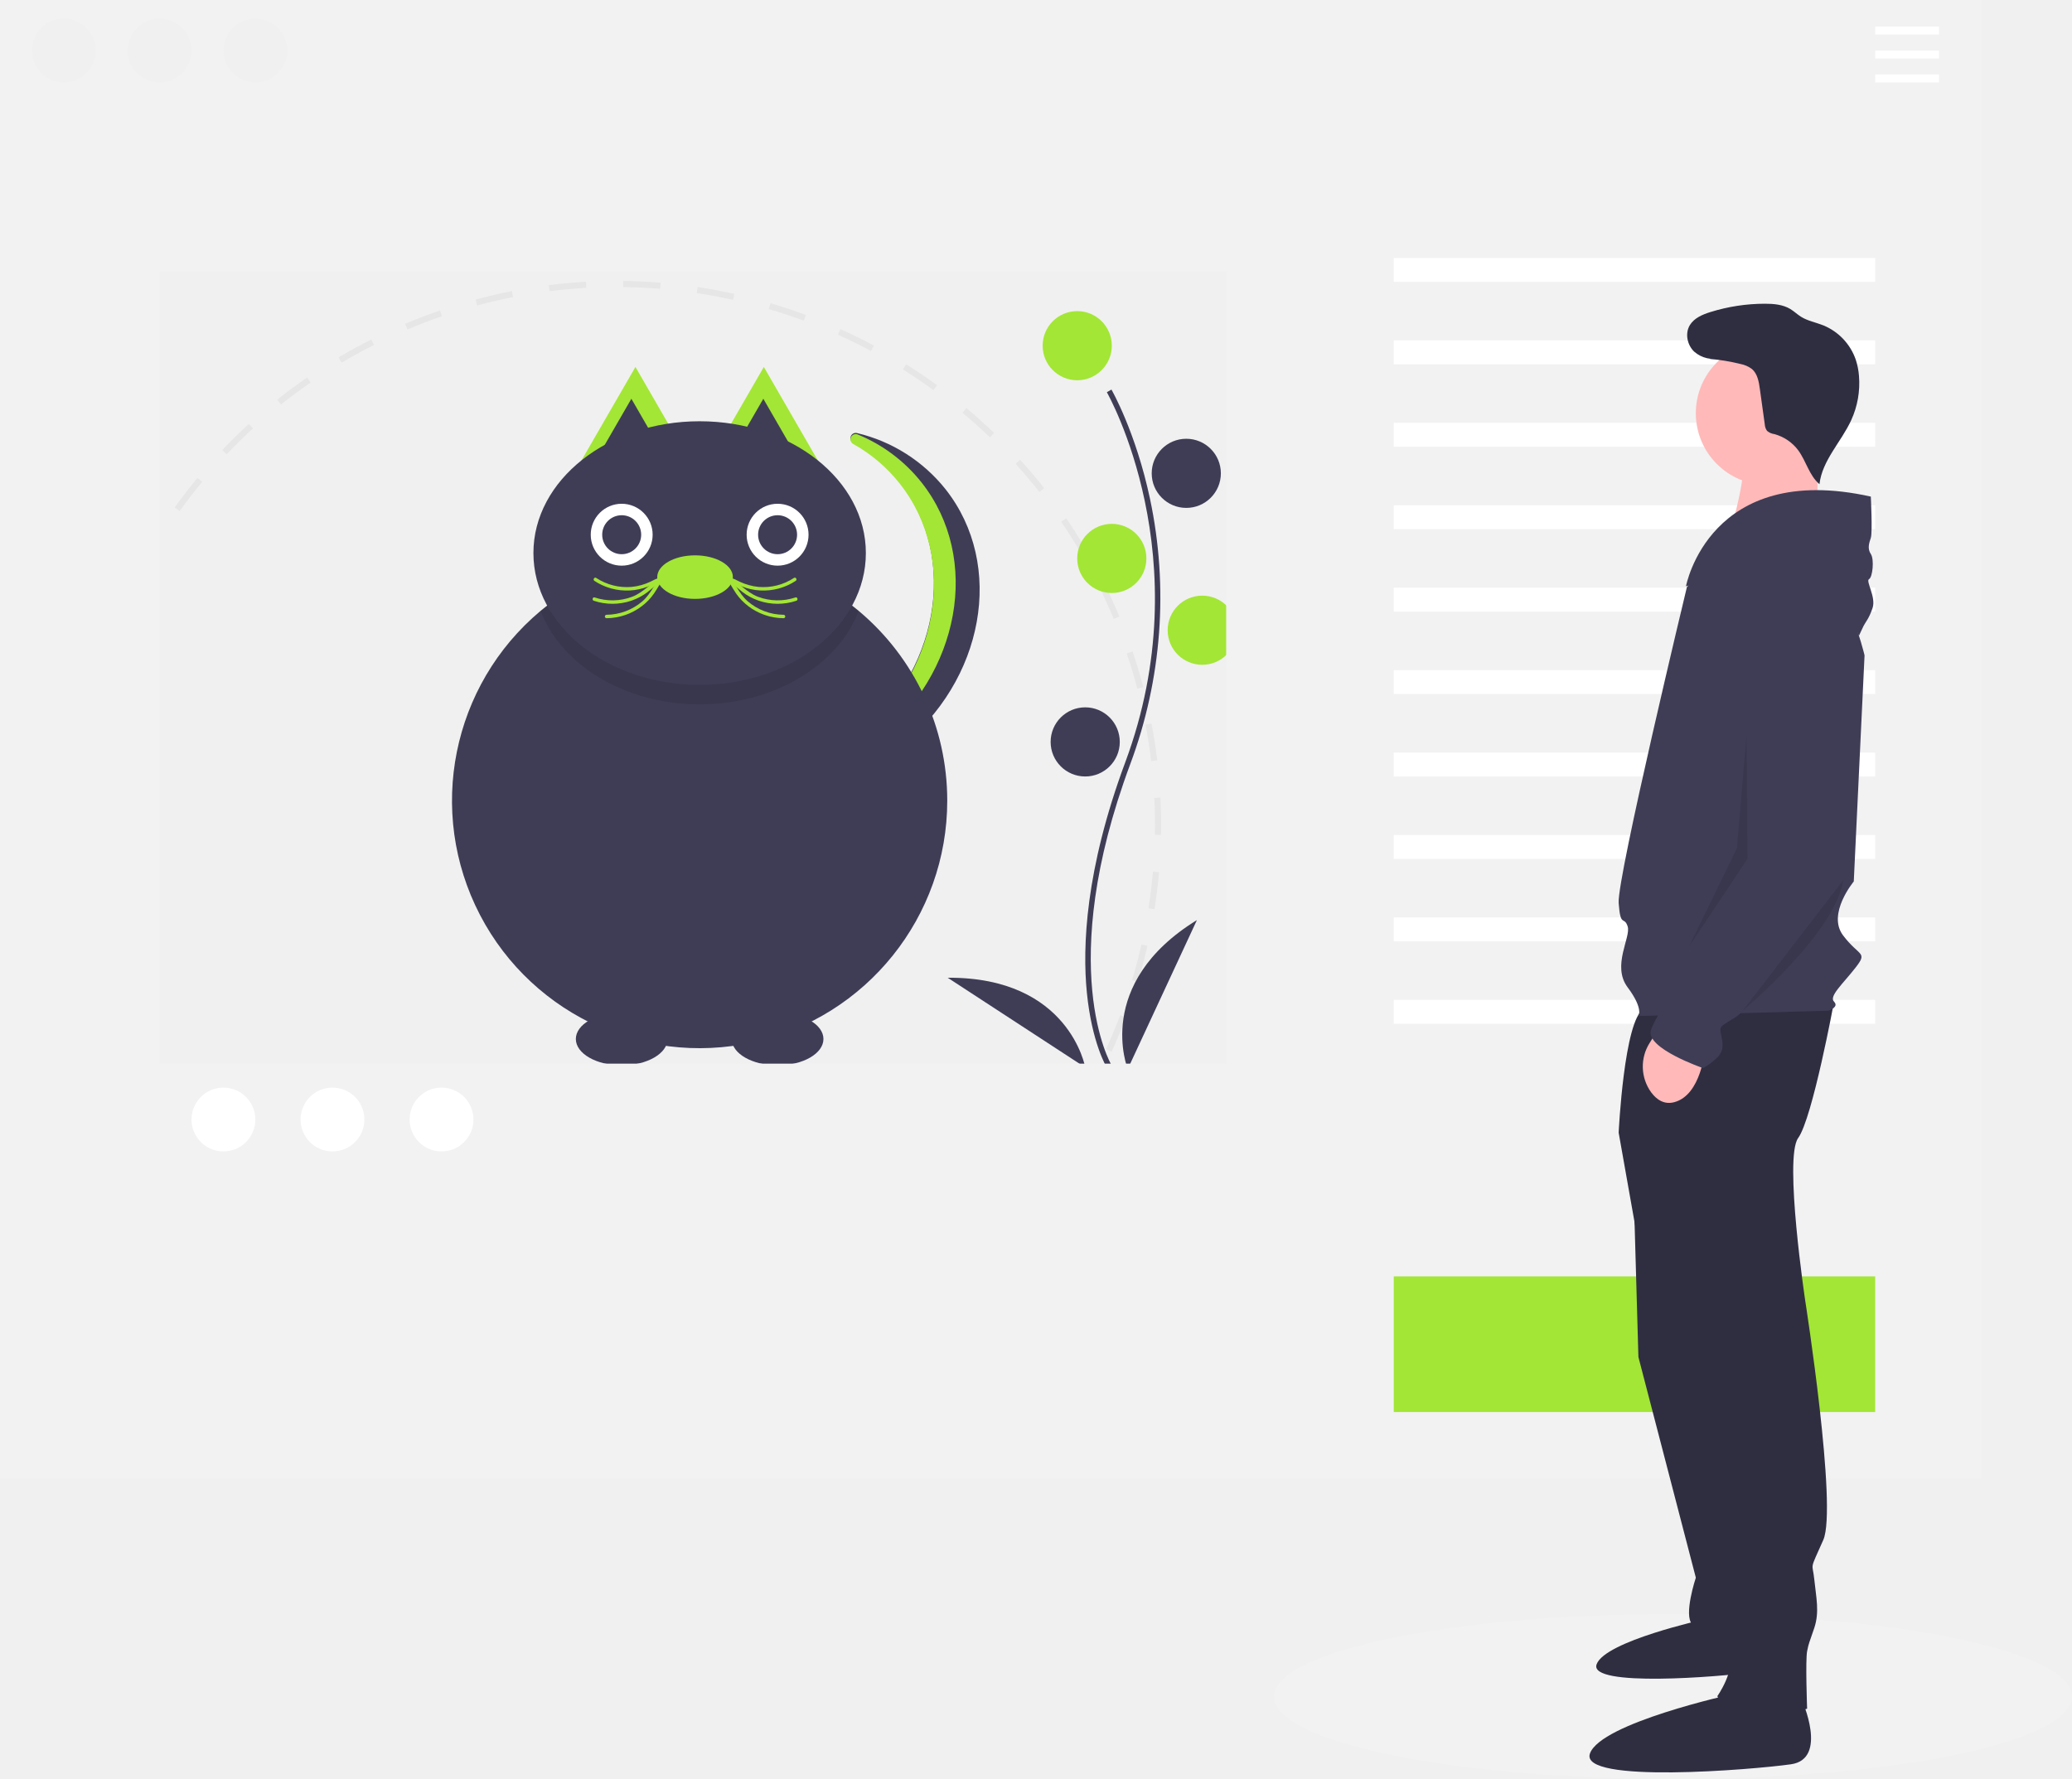
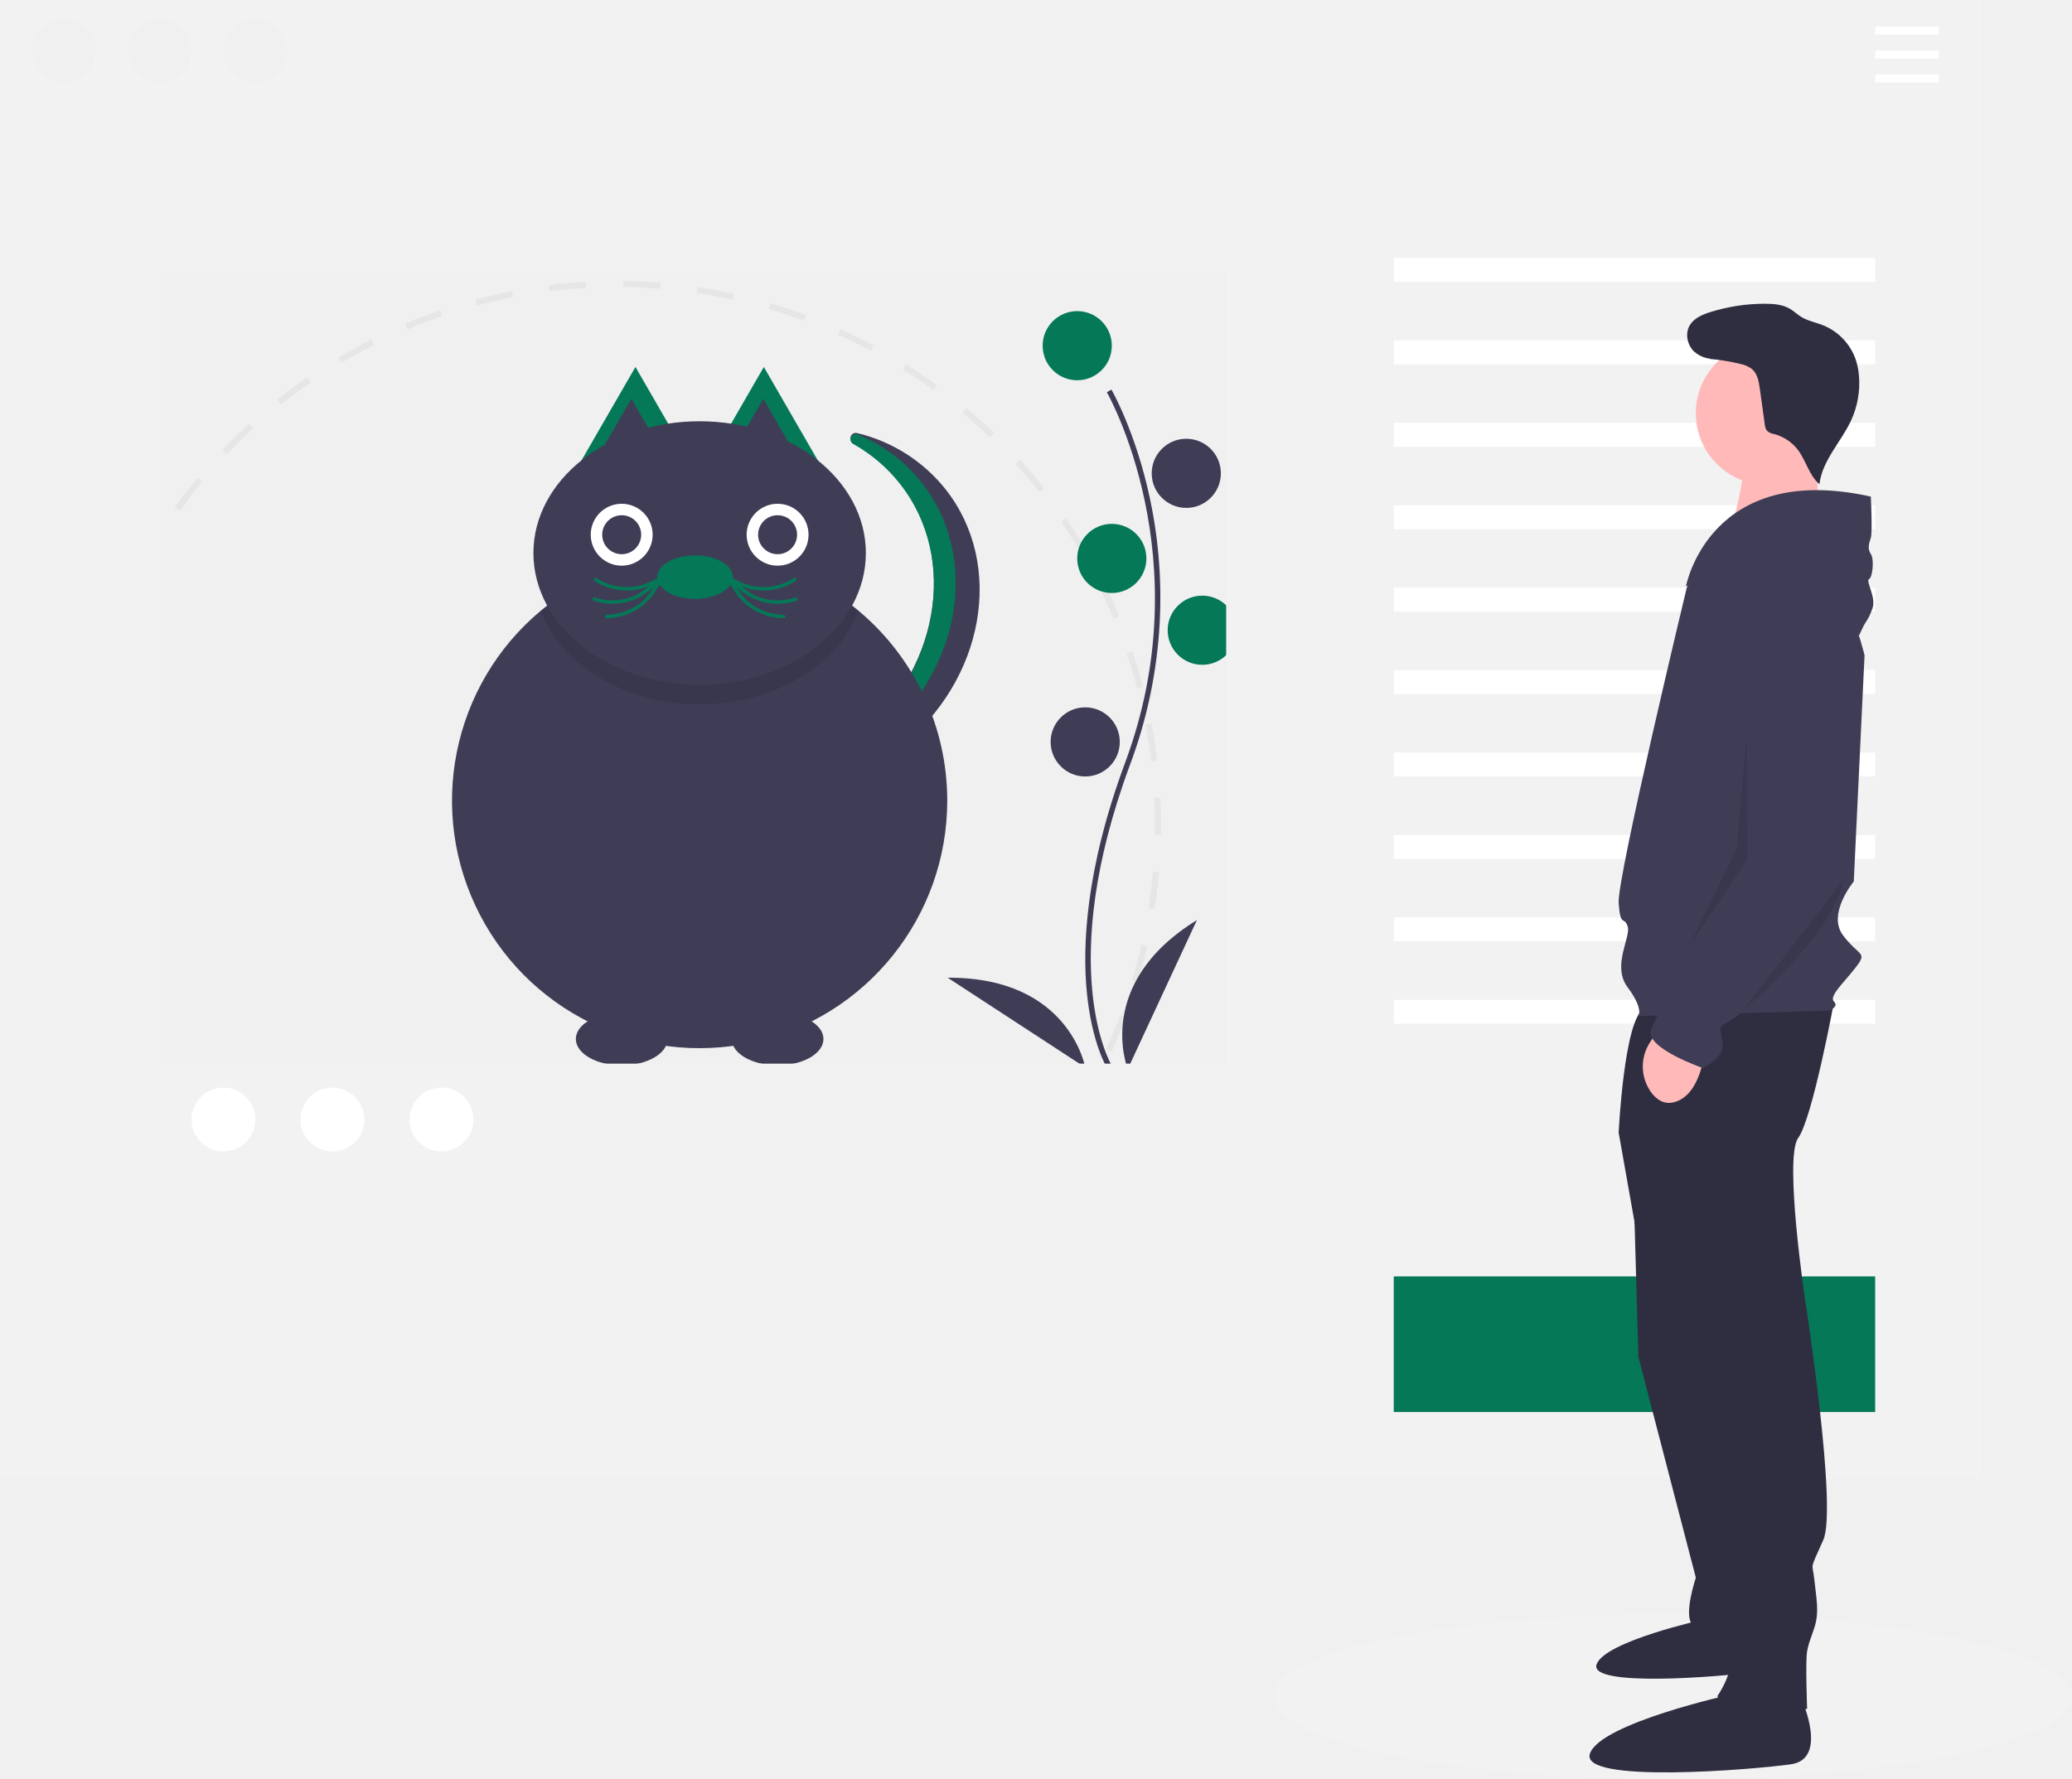
<svg xmlns="http://www.w3.org/2000/svg" id="ba8036e9-75f5-490d-81b3-2b2617d84133" data-name="Layer 1" width="779" height="669" viewBox="0 0 779 669">
  <ellipse cx="629" cy="638" rx="150" ry="31" fill="#f2f2f2" />
  <path d="M256.373,505.528c.894,2.083,1.84,4.189,2.811,6.258l-2.081.977c-.982-2.093-1.938-4.221-2.843-6.328Z" transform="translate(-210.5 -115.5)" fill="#e6e6e6" />
  <path d="M627.6,338.876c1.313,2.798,2.574,5.649,3.749,8.475l-2.123.882c-1.759-4.231-3.704-8.494-5.756-12.619l2.059-1.024Q626.585,336.714,627.6,338.876ZM618.861,322.252l-1.985,1.162c-2.33-3.981-4.823-7.924-7.408-11.72l1.9-1.294C613.983,314.239,616.504,318.226,618.861,322.252ZM636.294,360.471c1.494,4.418,2.852,8.936,4.036,13.43l-2.223.585c-1.17-4.441-2.513-8.908-3.992-13.277Zm-33.213-61.383-1.808,1.422c-2.846-3.618-5.856-7.182-8.945-10.593l1.704-1.544C597.157,291.825,600.202,295.429,603.081,299.088Zm40.352,88.489c.873,4.571,1.597,9.234,2.152,13.859l-2.282.275c-.55-4.574-1.267-9.183-2.129-13.703ZM584.264,278.309l-1.593,1.658c-3.317-3.189-6.786-6.302-10.309-9.252l1.477-1.762C577.401,271.936,580.908,275.083,584.264,278.309Zm62.515,137.122c.235,4.662.31,9.385.222,14.04l-2.3-.043c.086-4.601.013-9.272-.22-13.881ZM562.792,260.333l-1.352,1.86c-3.725-2.704-7.589-5.314-11.485-7.755l1.221-1.95C555.117,254.958,559.024,257.597,562.792,260.333Zm83.465,183.155c-.407,4.647-.98,9.333-1.703,13.931l-2.271-.358c.715-4.545,1.282-9.179,1.685-13.774ZM539.049,245.457l-1.085,2.027c-4.059-2.173-8.244-4.232-12.44-6.121l.943-2.097C530.712,241.177,534.945,243.26,539.049,245.457ZM641.902,471.198c-1.035,4.538-2.241,9.101-3.584,13.563l-2.201-.663c1.328-4.412,2.52-8.924,3.544-13.412ZM513.491,233.947l-.799,2.156c-4.318-1.6-8.746-3.072-13.162-4.375l.651-2.206C504.648,230.84,509.125,232.329,513.491,233.947ZM633.818,498.046c-1.644,4.359-3.459,8.715-5.393,12.946l-2.091-.956c1.913-4.184,3.706-8.491,5.332-12.801ZM486.597,226.014l-.5,2.244c-4.49-.998-9.079-1.854-13.637-2.545l.345-2.273C477.414,224.138,482.055,225.005,486.597,226.014ZM622.164,523.539c-2.22,4.093-4.61,8.16-7.101,12.087l-1.942-1.232c2.464-3.883,4.827-7.904,7.023-11.952Zm-163.301-301.722-.187,2.291c-4.594-.376-9.258-.597-13.865-.656l.03-2.299C449.499,221.212,454.216,221.435,458.863,221.817ZM607.153,547.196c-2.756,3.749-5.678,7.449-8.683,10.998l-1.754-1.486c2.971-3.509,5.86-7.167,8.585-10.874ZM430.803,221.454l.13,2.295c-4.603.259-9.257.682-13.831,1.258l-.287-2.281C421.442,222.144,426.148,221.716,430.803,221.454ZM589.057,568.565c-3.247,3.339-6.653,6.606-10.12,9.711l-1.533-1.714c3.428-3.069,6.794-6.299,10.006-9.6ZM402.967,224.959l.444,2.257c-4.519.889-9.062,1.948-13.505,3.145l-.598-2.22C393.802,226.931,398.397,225.86,402.967,224.959ZM568.171,587.263c-3.674,2.858-7.496,5.625-11.359,8.224L555.528,593.579c3.82-2.57,7.598-5.306,11.23-8.131ZM375.903,232.253l.749,2.174c-4.346,1.498-8.702,3.167-12.947,4.962l-.895-2.118C367.102,235.456,371.507,233.768,375.903,232.253ZM544.915,602.912c-4.025,2.325-8.189,4.545-12.374,6.598l-1.012-2.065c4.139-2.03,8.256-4.226,12.236-6.525ZM351.119,245.218c-4.116,2.075-8.208,4.316-12.162,6.66l-1.172-1.977c3.999-2.371,8.137-4.636,12.299-6.736Zm-23.842,14.133c-3.795,2.618-7.543,5.397-11.138,8.26l-1.432-1.798c3.636-2.896,7.426-5.706,11.265-8.354Zm-21.679,17.268c-3.391,3.107-6.717,6.371-9.884,9.702L294.047,284.736c3.204-3.369,6.568-6.67,9.998-9.812ZM286.519,296.684c-2.936,3.548-5.783,7.241-8.463,10.974l-1.868-1.341c2.71-3.776,5.59-7.51,8.559-11.099Zm-16.155,22.505c-2.425,3.92-4.742,7.969-6.887,12.032l-2.033-1.073c2.169-4.11,4.512-8.205,6.964-12.169Zm-12.938,24.509c-1.867,4.207-3.613,8.534-5.189,12.861l-2.16-.787c1.594-4.376,3.36-8.751,5.247-13.007Zm-9.489,26.047c-1.279,4.43-2.421,8.956-3.393,13.451l-2.247-.486c.983-4.547,2.138-9.124,3.431-13.603ZM242.075,396.848c-.663,4.565-1.177,9.205-1.527,13.792l-2.293-.174c.354-4.639.873-9.332,1.545-13.949Zm-2.103,27.659c-.034,4.611.094,9.278.379,13.875l-2.295.142c-.288-4.648-.417-9.37-.384-14.034Zm1.714,27.693c.601,4.564,1.37,9.166,2.285,13.678l-2.253.457c-.925-4.564-1.703-9.218-2.311-13.834Zm5.507,27.165c1.223,4.434,2.616,8.886,4.142,13.234l-2.17.761c-1.543-4.397-2.952-8.9-4.188-13.383Z" transform="translate(-210.5 -115.5)" fill="#e6e6e6" />
  <path d="M518.566,613.259l.868,2.129c-2.15.876-4.325,1.72-6.466,2.51l-.795-2.157C514.289,614.961,516.44,614.126,518.566,613.259Z" transform="translate(-210.5 -115.5)" fill="#e6e6e6" />
  <path d="M626.646,517.021c-.229-.375-5.641-9.41-7.517-28.172-1.721-17.213-.614-46.227,14.433-86.698,28.506-76.671-6.569-138.533-6.928-139.149l1.73-1.004c.091.156,9.142,15.929,14.488,41.044a179.061,179.061,0,0,1-7.416,99.807c-28.457,76.54-7.301,112.773-7.084,113.131Z" transform="translate(-210.5 -115.5)" fill="#3f3d56" />
-   <circle cx="405" cy="130" r="13" fill="#a3e635" />
+   <circle cx="405" cy="130" r="13" fill="#047857" />
  <circle cx="446" cy="178" r="13" fill="#3f3d56" />
-   <circle cx="418" cy="210" r="13" fill="#a3e635" />
-   <circle cx="452" cy="237" r="13" fill="#a3e635" />
+   <circle cx="418" cy="210" r="13" fill="#047857" />
+   <circle cx="452" cy="237" r="13" fill="#047857" />
  <circle cx="408" cy="279" r="13" fill="#3f3d56" />
  <path d="M634.5,517.5s-13-32,26-56Z" transform="translate(-210.5 -115.5)" fill="#3f3d56" />
  <path d="M618.512,516.92s-5.916-34.029-51.709-33.738Z" transform="translate(-210.5 -115.5)" fill="#3f3d56" />
  <path d="M532.691,278.353a1.985,1.985,0,0,0-1.414,3.671,58.907,58.907,0,0,1,17.563,14.984c22.42,28.458,14.592,72.014-17.485,97.285a79.022,79.022,0,0,1-50.259,17.364c21.538,6.069,46.961,1.294,67.448-14.846,32.077-25.271,39.905-68.826,17.485-97.285A60.314,60.314,0,0,0,532.691,278.353Z" transform="translate(-210.5 -115.5)" fill="#3f3d56" />
-   <path d="M548.84,297.439c22.42,28.458,14.592,72.014-17.485,97.285A80.156,80.156,0,0,1,490.522,411.669a79.173,79.173,0,0,0,49.021-17.376c32.077-25.271,39.905-68.826,17.485-97.285a59.375,59.375,0,0,0-24.2-18.187l-.148-.037a1.983,1.983,0,0,0-1.401,3.672A58.907,58.907,0,0,1,548.84,297.439Z" transform="translate(-210.5 -115.5)" fill="#a3e635" />
-   <polygon points="238.906 138 252.14 160.922 265.374 183.844 238.906 183.844 212.438 183.844 225.672 160.922 238.906 138" fill="#a3e635" />
-   <polygon points="287.176 138 300.411 160.922 313.645 183.844 287.176 183.844 260.708 183.844 273.942 160.922 287.176 138" fill="#a3e635" />
+   <path d="M548.84,297.439c22.42,28.458,14.592,72.014-17.485,97.285A80.156,80.156,0,0,1,490.522,411.669a79.173,79.173,0,0,0,49.021-17.376c32.077-25.271,39.905-68.826,17.485-97.285a59.375,59.375,0,0,0-24.2-18.187l-.148-.037a1.983,1.983,0,0,0-1.401,3.672A58.907,58.907,0,0,1,548.84,297.439Z" transform="translate(-210.5 -115.5)" fill="#047857" />
+   <polygon points="238.906 138 252.14 160.922 265.374 183.844 238.906 183.844 212.438 183.844 225.672 160.922 238.906 138" fill="#047857" />
+   <polygon points="287.176 138 300.411 160.922 313.645 183.844 287.176 183.844 260.708 183.844 273.942 160.922 287.176 138" fill="#047857" />
  <polygon points="237.376 149.956 245.541 164.099 253.706 178.241 237.376 178.241 221.045 178.241 229.21 164.099 237.376 149.956" fill="#3f3d56" />
  <polygon points="286.983 149.956 295.148 164.099 303.313 178.241 286.983 178.241 270.653 178.241 278.818 164.099 286.983 149.956" fill="#3f3d56" />
  <path d="M566.634,416.572A93.096,93.096,0,1,1,533.345,345.231,93.095,93.095,0,0,1,566.634,416.572Z" transform="translate(-210.5 -115.5)" fill="#3f3d56" />
  <path d="M533.345,345.231c-7.788,20.338-31.617,35.138-59.803,35.138s-52.015-14.8-59.803-35.138a93.086,93.086,0,0,1,119.607,0Z" transform="translate(-210.5 -115.5)" opacity="0.1" />
  <ellipse cx="263.041" cy="207.979" rx="62.493" ry="49.563" fill="#3f3d56" />
  <circle cx="233.734" cy="201.083" r="11.637" fill="#fff" />
  <circle cx="292.348" cy="201.083" r="11.637" fill="#fff" />
  <circle cx="233.734" cy="201.083" r="7.327" fill="#3f3d56" />
  <circle cx="292.348" cy="201.083" r="7.327" fill="#3f3d56" />
-   <circle cx="249.972" cy="217.457" r="2.155" fill="#a3e635" />
-   <path d="M459.644,332.41c-4.227,1.919-7.026,5.826-11.468,7.506a21.02,21.02,0,0,1-14.085.262c-.792-.262-1.131.986-.344,1.247a22.211,22.211,0,0,0,14.143-.035,21.396,21.396,0,0,0,6.029-3.203c2.117-1.607,3.921-3.545,6.377-4.66.757-.343.1-1.458-.653-1.116Z" transform="translate(-210.5 -115.5)" fill="#a3e635" />
-   <path d="M461.328,331.861a24.591,24.591,0,0,0-6.193,2.341,21.236,21.236,0,0,1-7.141,2.009,20.982,20.982,0,0,1-13.355-3.38c-.699-.456-1.347.663-.653,1.116a22.17,22.17,0,0,0,13.341,3.605,21.205,21.205,0,0,0,6.677-1.447c2.57-1.025,4.904-2.521,7.668-2.997.818-.141.471-1.387-.344-1.247Z" transform="translate(-210.5 -115.5)" fill="#a3e635" />
-   <path d="M460.173,331.023c-3.291,3.106-4.659,7.592-8.149,10.598a20.961,20.961,0,0,1-13.495,5.071.647.647,0,0,0,0,1.293A22.2,22.2,0,0,0,451.804,343.456a21.345,21.345,0,0,0,4.497-4.639c1.627-2.303,2.705-4.916,4.787-6.881.606-.572-.309-1.485-.914-.914Z" transform="translate(-210.5 -115.5)" fill="#a3e635" />
-   <circle cx="272.663" cy="217.457" r="2.155" fill="#a3e635" />
-   <path d="M483.338,333.527c2.429,1.103,4.225,3.009,6.312,4.609a21.476,21.476,0,0,0,6.094,3.254,22.163,22.163,0,0,0,14.143.035c.786-.26.449-1.509-.344-1.247a21.014,21.014,0,0,1-14.085-.262c-4.442-1.682-7.239-5.586-11.468-7.506-.752-.341-1.41.773-.653,1.116Z" transform="translate(-210.5 -115.5)" fill="#a3e635" />
-   <path d="M481.963,333.108c2.656.457,4.901,1.858,7.357,2.873a21.401,21.401,0,0,0,6.988,1.572,22.169,22.169,0,0,0,13.341-3.605c.694-.453.047-1.573-.653-1.116a20.91,20.91,0,0,1-13.355,3.38,21.54,21.54,0,0,1-7.141-2.009,24.727,24.727,0,0,0-6.193-2.341c-.814-.14-1.163,1.106-.344,1.247Z" transform="translate(-210.5 -115.5)" fill="#a3e635" />
-   <path d="M482.547,331.937c2.079,1.963,3.158,4.581,4.787,6.881a21.417,21.417,0,0,0,4.497,4.639,22.201,22.201,0,0,0,13.276,4.528.647.647,0,0,0,0-1.293,20.898,20.898,0,0,1-13.495-5.071c-3.476-3.018-4.859-7.493-8.149-10.598-.605-.571-1.521.342-.914.914Z" transform="translate(-210.5 -115.5)" fill="#a3e635" />
+   <circle cx="249.972" cy="217.457" r="2.155" fill="#047857" />
+   <path d="M459.644,332.41c-4.227,1.919-7.026,5.826-11.468,7.506a21.02,21.02,0,0,1-14.085.262c-.792-.262-1.131.986-.344,1.247a22.211,22.211,0,0,0,14.143-.035,21.396,21.396,0,0,0,6.029-3.203c2.117-1.607,3.921-3.545,6.377-4.66.757-.343.1-1.458-.653-1.116Z" transform="translate(-210.5 -115.5)" fill="#047857" />
+   <path d="M461.328,331.861a24.591,24.591,0,0,0-6.193,2.341,21.236,21.236,0,0,1-7.141,2.009,20.982,20.982,0,0,1-13.355-3.38c-.699-.456-1.347.663-.653,1.116a22.17,22.17,0,0,0,13.341,3.605,21.205,21.205,0,0,0,6.677-1.447c2.57-1.025,4.904-2.521,7.668-2.997.818-.141.471-1.387-.344-1.247Z" transform="translate(-210.5 -115.5)" fill="#047857" />
+   <path d="M460.173,331.023c-3.291,3.106-4.659,7.592-8.149,10.598a20.961,20.961,0,0,1-13.495,5.071.647.647,0,0,0,0,1.293A22.2,22.2,0,0,0,451.804,343.456a21.345,21.345,0,0,0,4.497-4.639c1.627-2.303,2.705-4.916,4.787-6.881.606-.572-.309-1.485-.914-.914Z" transform="translate(-210.5 -115.5)" fill="#047857" />
+   <circle cx="272.663" cy="217.457" r="2.155" fill="#047857" />
+   <path d="M483.338,333.527c2.429,1.103,4.225,3.009,6.312,4.609a21.476,21.476,0,0,0,6.094,3.254,22.163,22.163,0,0,0,14.143.035c.786-.26.449-1.509-.344-1.247a21.014,21.014,0,0,1-14.085-.262c-4.442-1.682-7.239-5.586-11.468-7.506-.752-.341-1.41.773-.653,1.116Z" transform="translate(-210.5 -115.5)" fill="#047857" />
+   <path d="M481.963,333.108c2.656.457,4.901,1.858,7.357,2.873a21.401,21.401,0,0,0,6.988,1.572,22.169,22.169,0,0,0,13.341-3.605c.694-.453.047-1.573-.653-1.116a20.91,20.91,0,0,1-13.355,3.38,21.54,21.54,0,0,1-7.141-2.009,24.727,24.727,0,0,0-6.193-2.341c-.814-.14-1.163,1.106-.344,1.247Z" transform="translate(-210.5 -115.5)" fill="#047857" />
+   <path d="M482.547,331.937c2.079,1.963,3.158,4.581,4.787,6.881a21.417,21.417,0,0,0,4.497,4.639,22.201,22.201,0,0,0,13.276,4.528.647.647,0,0,0,0-1.293,20.898,20.898,0,0,1-13.495-5.071c-3.476-3.018-4.859-7.493-8.149-10.598-.605-.571-1.521.342-.914.914Z" transform="translate(-210.5 -115.5)" fill="#047857" />
  <ellipse cx="233.734" cy="390.717" rx="17.239" ry="9.913" fill="#3f3d56" />
  <ellipse cx="292.348" cy="390.717" rx="17.239" ry="9.913" fill="#3f3d56" />
-   <ellipse cx="261.317" cy="217.03" rx="14.222" ry="8.189" fill="#a3e635" />
+   <ellipse cx="261.317" cy="217.03" rx="14.222" ry="8.189" fill="#047857" />
  <path d="M210.5,115.5v556h745v-556Zm96,7a12,12,0,1,1-12,12A12,12,0,0,1,306.5,122.5Zm-72,24a12,12,0,1,1,12-12A12,12,0,0,1,234.5,146.5Zm24-12a12,12,0,1,1,12,12A12,12,0,0,1,258.5,134.5Zm413,381h-401v-298h401Z" transform="translate(-210.5 -115.5)" fill="#f2f2f2" />
  <rect x="705" y="10" width="24" height="3" fill="#fff" />
  <rect x="705" y="19" width="24" height="3" fill="#fff" />
  <rect x="705" y="28" width="24" height="3" fill="#fff" />
  <rect x="524" y="97" width="181" height="9" fill="#fff" />
  <rect x="524" y="128" width="181" height="9" fill="#fff" />
  <rect x="524" y="159" width="181" height="9" fill="#fff" />
  <rect x="524" y="190" width="181" height="9" fill="#fff" />
  <rect x="524" y="221" width="181" height="9" fill="#fff" />
  <rect x="524" y="252" width="181" height="9" fill="#fff" />
  <rect x="524" y="283" width="181" height="9" fill="#fff" />
  <rect x="524" y="314" width="181" height="9" fill="#fff" />
  <rect x="524" y="345" width="181" height="9" fill="#fff" />
  <rect x="524" y="376" width="181" height="9" fill="#fff" />
  <circle cx="84" cy="421" r="12" fill="#fff" />
  <circle cx="125" cy="421" r="12" fill="#fff" />
  <circle cx="166" cy="421" r="12" fill="#fff" />
-   <rect x="524" y="480" width="181" height="51" fill="#a3e635" />
+   <rect x="524" y="480" width="181" height="51" fill="#047857" />
  <path d="M824.459,554.946l2.024,70.851,21.593,82.997s-4.723,14.17-1.35,17.544,18.894,9.447,18.894,9.447L852.8,558.995Z" transform="translate(-210.5 -115.5)" fill="#2f2e41" />
  <path d="M871.339,725.993s7.7,16.941-3.08,18.481-60.576,5.647-57.496-3.08,40.555-16.941,40.555-16.941Z" transform="translate(-210.5 -115.5)" fill="#2f2e41" />
  <path d="M900.034,492.192s-8.097,43.86-13.495,51.283,2.699,61.404,2.699,61.404,12.146,77.599,6.748,89.745-4.049,8.097-3.374,14.845,2.024,12.146,0,18.219-2.024,5.398-2.699,8.772,0,21.593,0,21.593-29.015,10.122-33.739-4.723c0,0,6.748-9.447,4.723-16.869a89.865,89.865,0,0,1-3.374-22.942V699.348l-31.04-116.061-7.423-41.836s2.024-42.511,9.447-46.559S900.034,492.192,900.034,492.192Z" transform="translate(-210.5 -115.5)" fill="#2f2e41" />
  <path d="M887.888,754.679s10.122,22.268-4.049,24.292-79.623,7.423-75.575-4.049S861.572,752.655,861.572,752.655Z" transform="translate(-210.5 -115.5)" fill="#2f2e41" />
  <circle cx="664.56" cy="155.395" r="26.991" fill="#ffb9b9" />
  <path d="M894.027,282.822l-.502,34.469-33.091.112s8.398-26.983,4.637-32.626S894.027,282.822,894.027,282.822Z" transform="translate(-210.5 -115.5)" fill="#ffb9b9" />
  <path d="M844.703,336.32s23.617-30.365,41.836-17.544,24.967,43.185,24.967,43.185l-4.049,85.021s-10.122,12.146-4.049,20.243,9.447,6.073,4.723,12.146-10.122,10.796-8.097,12.821-2.024,3.374-2.024,3.374l-71.526,2.024s2.024-2.699-4.049-10.796,1.35-18.894,0-22.942-2.699.675-3.374-8.772S844.703,336.32,844.703,336.32Z" transform="translate(-210.5 -115.5)" fill="#3f3d56" />
  <path d="M851.45,510.411s-1.35,16.869-11.471,19.568c-3.796,1.012-6.642-.917-8.718-3.724a16.571,16.571,0,0,1-.53-18.592l2.5-4Z" transform="translate(-210.5 -115.5)" fill="#ffb9b9" />
  <path d="M913.867,302.244s.675,13.495,0,15.52-1.35,4.049,0,6.073.675,8.772-.675,9.447,2.699,6.748,1.35,10.796-2.699,5.398-3.374,6.748-1.762,3.767-1.762,3.767-19.831-42.23-36.026-32.108-29.015,13.495-29.015,13.495S853.137,288.748,913.867,302.244Z" transform="translate(-210.5 -115.5)" fill="#3f3d56" />
  <path d="M884.514,333.621s21.593,2.024,20.243,30.365,2.024,72.876,2.024,72.876-37.113,56.681-43.185,60.73-6.748,3.374-6.073,6.748,1.35,6.073-1.35,8.772a23.3,23.3,0,0,1-5.398,4.049s-21.593-7.423-19.568-14.17,11.471-17.544,11.471-17.544,16.195-26.316,16.869-30.365.675-3.374,2.699-5.398,7.423-10.122,7.423-14.17V422.691l-5.657-68.514a19.862,19.862,0,0,1,5.268-15.382C872.491,335.435,877.345,332.76,884.514,333.621Z" transform="translate(-210.5 -115.5)" fill="#3f3d56" />
  <path d="M857.654,250.08a10.998,10.998,0,0,1-10.191-2.333c-2.638-2.506-3.524-6.849-1.647-9.966,1.621-2.692,4.773-4.008,7.772-4.944a68.809,68.809,0,0,1,20.436-3.117c3.304-.001,6.754.281,9.581,1.99,1.399.846,2.584,2.008,3.967,2.879,2.543,1.603,5.597,2.135,8.389,3.248a21.52,21.52,0,0,1,12.264,12.988,25.931,25.931,0,0,1,1.192,6.1,33.425,33.425,0,0,1-2.916,16.568c-3.765,8.21-10.931,15.113-11.944,24.088-3.858-3.238-4.988-8.67-7.976-12.725a16.498,16.498,0,0,0-9.007-6.113,5.244,5.244,0,0,1-2.727-1.219,4.519,4.519,0,0,1-.854-2.458l-1.852-13.334c-.377-2.714-.886-5.679-2.968-7.46A10.555,10.555,0,0,0,864.75,252.353a71.317,71.317,0,0,0-11.542-1.882" transform="translate(-210.5 -115.5)" fill="#2f2e41" />
  <path d="M903.5,446.5l-37.879,49.157S900.5,466.5,903.5,446.5Z" transform="translate(-210.5 -115.5)" opacity="0.1" />
  <polygon points="656.641 276.575 657 323 635 356 653 319 656.641 276.575" opacity="0.1" />
</svg>
